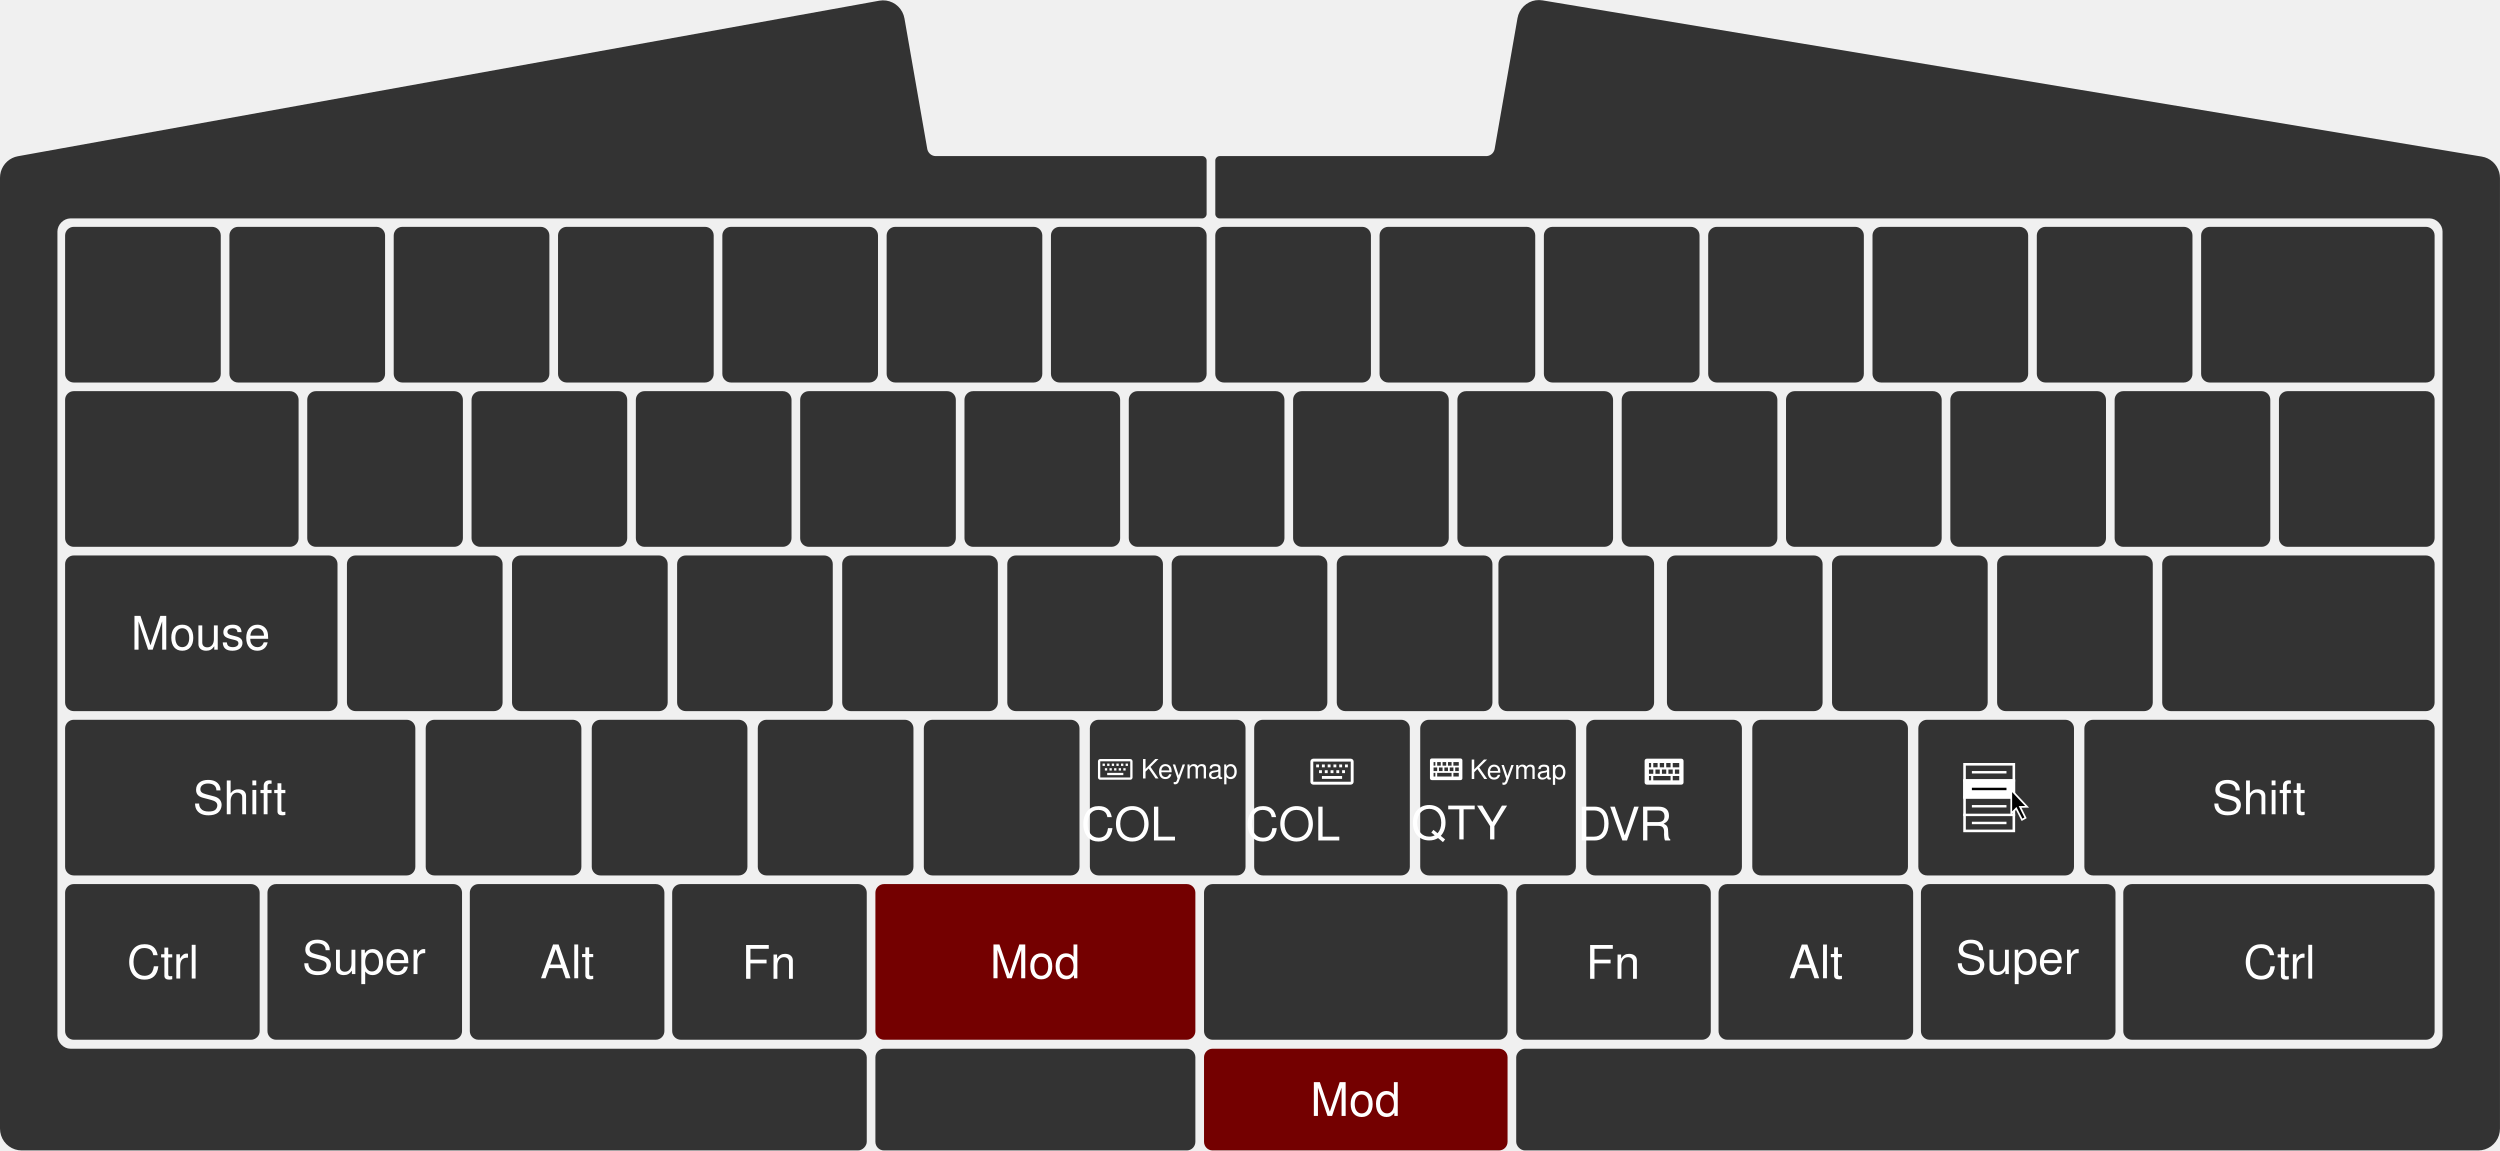
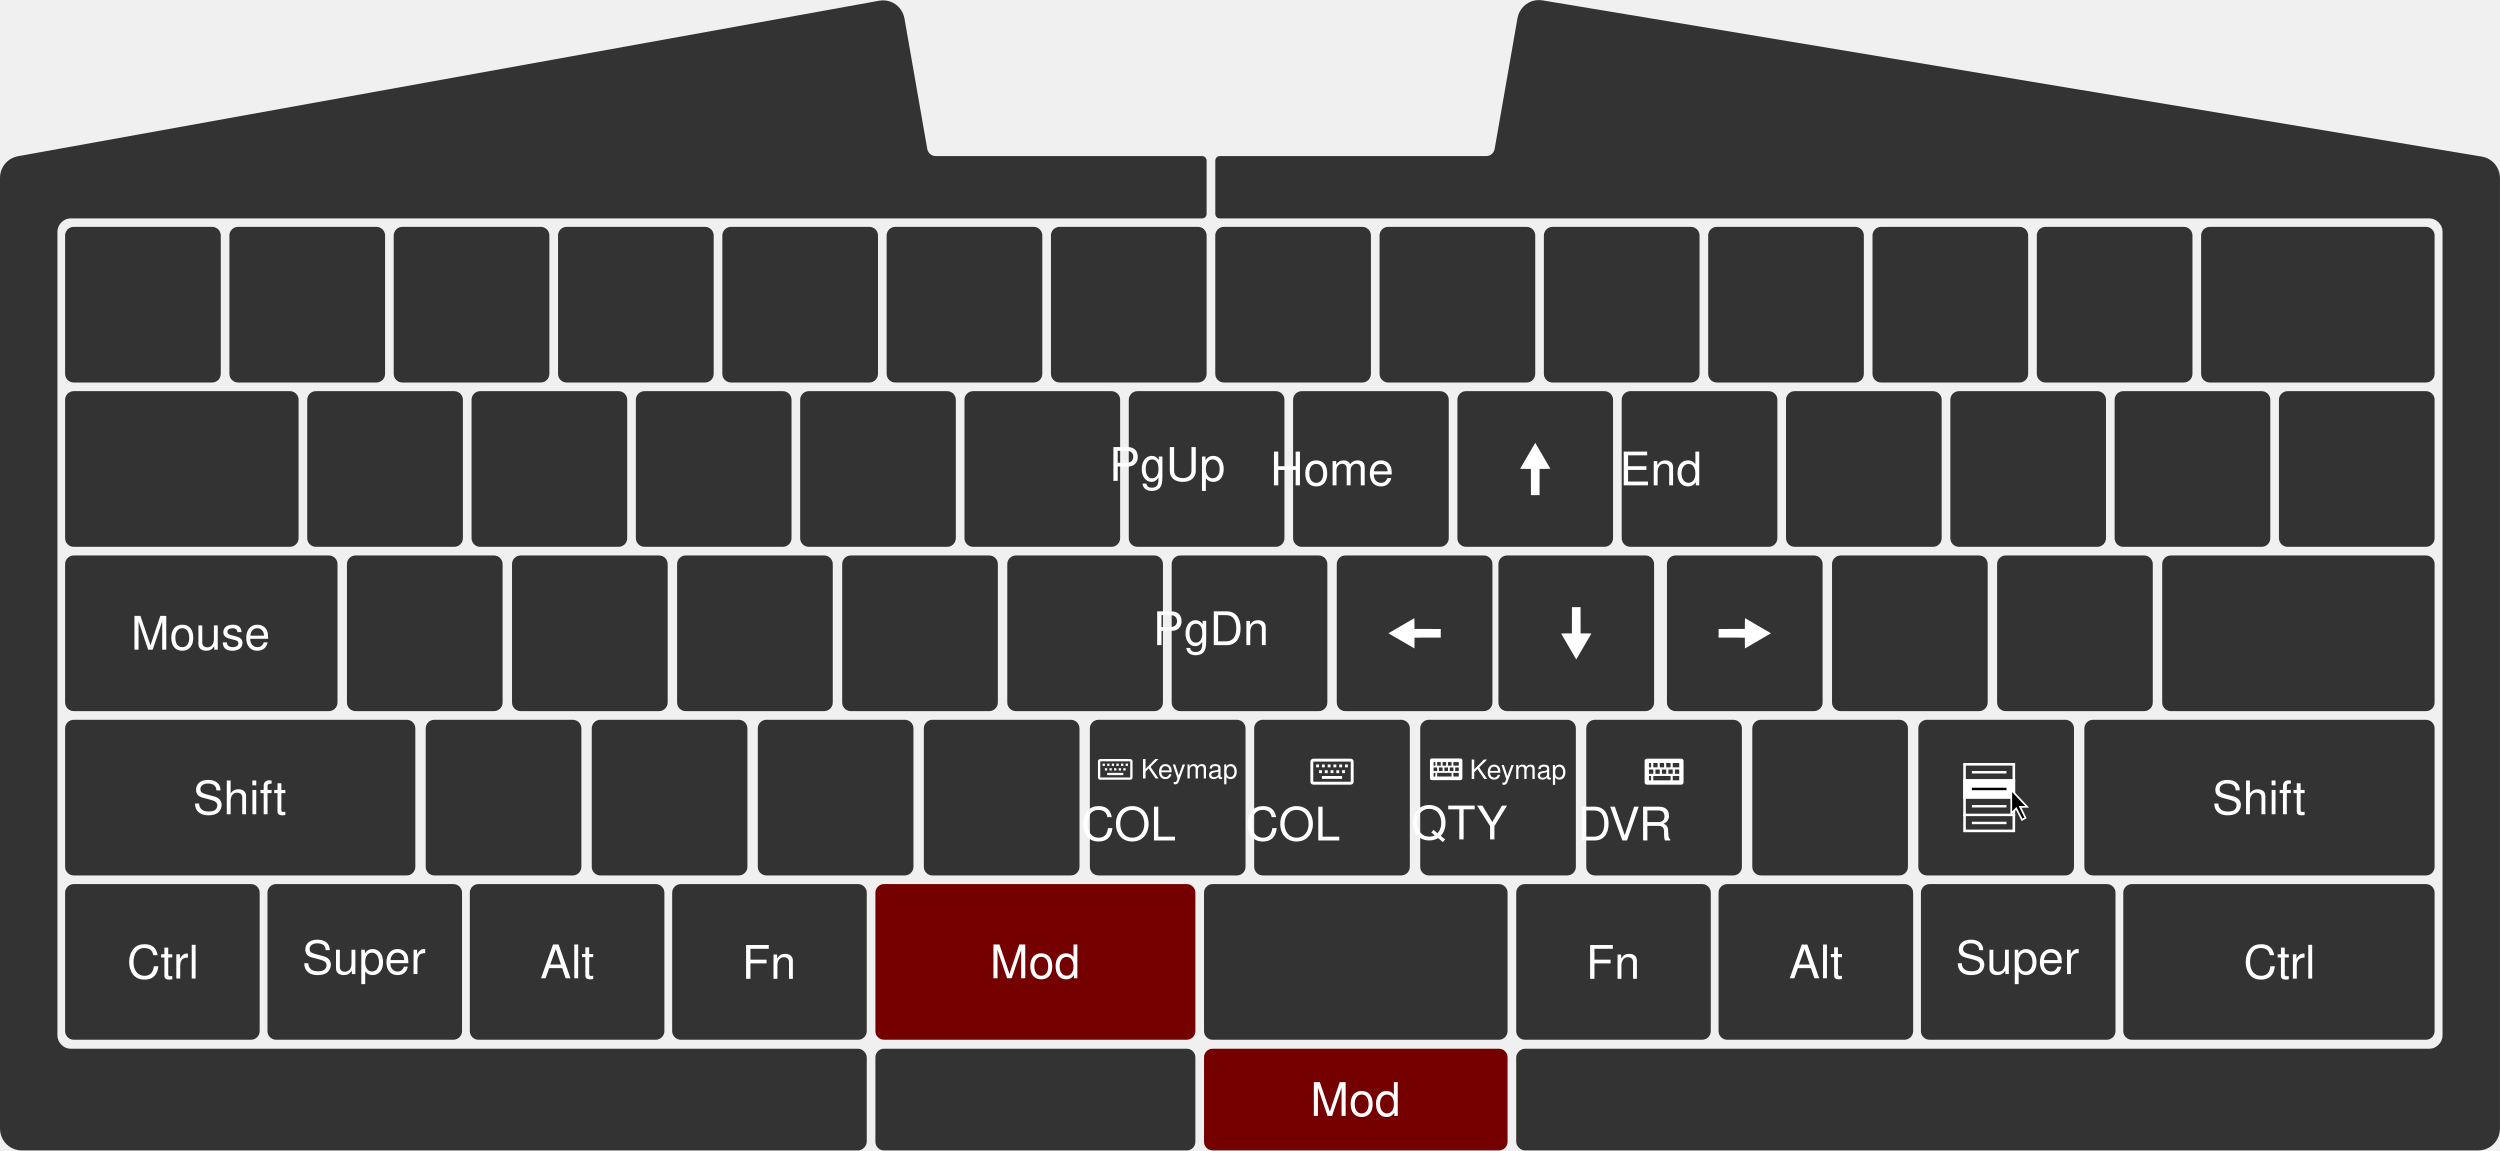
<svg xmlns="http://www.w3.org/2000/svg" version="1.1" width="289.09mm" height="133.03mm" viewBox="0 0 1024.335 471.366" style="overflow:visible" id="SvgjsSvg1006">
  <defs id="defs228">
    </defs>
  <rect style="fill:#333333;stroke:none" rx="3.543" ry="3.543" x="649.942" y="294.917" height="63.78" width="63.78" id="d9" />
  <rect style="fill:#333333;stroke:none" rx="3.543" ry="3.543" x="581.91" y="294.917" height="63.78" width="63.78" id="d8" />
  <rect style="fill:#333333;stroke:none" rx="3.543" ry="3.543" x="462.501" y="160.271" height="63.78" width="63.78" id="b7" />
  <rect style="fill:#333333;stroke:none" rx="3.543" ry="3.543" x="683.001" y="227.594" height="63.78" width="63.78" id="c10" />
  <rect style="fill:#333333;stroke:none" rx="3.543" ry="3.543" x="613.958" y="227.594" height="63.78" width="63.78" id="c9" />
  <rect style="fill:#333333;stroke:none" rx="3.543" ry="3.543" x="547.717" y="227.594" height="63.78" width="63.78" id="c8" />
  <rect style="fill:#333333;stroke:none" rx="3.543" ry="3.543" x="597.146" y="160.271" height="63.78" width="63.78" id="b9" />
  <rect style="fill:#333333;stroke:none" rx="3.543" ry="3.543" x="277.434" y="227.593" height="63.78" width="63.78" id="c4" />
  <rect style="fill:#333333;stroke:none" rx="3.543" ry="3.543" x="345.075" y="227.593" height="63.78" width="63.78" id="c5" />
  <rect style="fill:#333333;stroke:none" rx="3.543" ry="3.543" x="142.15" y="227.593" height="63.78" width="63.78" id="c2" />
  <rect style="fill:#333333;stroke:none" rx="3.543" ry="3.543" x="209.792" y="227.593" height="63.78" width="63.78" id="c3" />
  <rect style="fill:#333333;stroke:none" rx="3.543" ry="3.543" x="786.005" y="294.917" height="63.78" width="63.78" id="d11" />
  <rect style="fill:#333333;stroke:none" rx="3.543" ry="3.543" x="885.926" y="227.594" height="63.78" width="111.614" id="c13" />
  <rect style="fill:#333333;stroke:none" rx="3.543" ry="3.543" x="731.792" y="160.271" height="63.78" width="63.78" id="b11" />
  <rect style="fill:#333333;stroke:none" rx="3.543" ry="3.543" x="799.115" y="160.271" height="63.78" width="63.78" id="b12" />
  <rect style="fill:#333333;stroke:none" rx="3.543" ry="3.543" x="866.438" y="160.271" height="63.78" width="63.78" id="b13" />
  <rect style="fill:#333333;stroke:none" rx="3.543" ry="3.543" x="933.761" y="160.271" height="63.78" width="63.78" id="b14" />
  <rect style="fill:#333333;stroke:none" rx="3.543" ry="3.543" x="901.871" y="92.949" height="63.78" width="95.669" id="a14" />
  <rect style="fill:#333333;stroke:none" rx="3.543" ry="3.543" x="767.225" y="92.949" height="63.78" width="63.78" id="a12" />
  <rect style="fill:#333333;stroke:none" rx="3.543" ry="3.543" x="834.548" y="92.949" height="63.78" width="63.78" id="a13" />
  <rect style="fill:#333333;stroke:none" rx="3.543" ry="3.543" x="497.934" y="92.949" height="63.78" width="63.78" id="a8" />
  <rect style="fill:#333333;stroke:none" rx="3.543" ry="3.543" x="161.32" y="92.948" height="63.78" width="63.78" id="a3" />
  <rect style="fill:#333333;stroke:none" rx="3.543" ry="3.543" x="228.642" y="92.948" height="63.78" width="63.78" id="a4" />
  <rect style="fill:#333333;stroke:none" rx="3.543" ry="3.543" x="26.674" y="92.948" height="63.78" width="63.78" id="a1" />
  <rect style="fill:#333333;stroke:none" rx="3.543" ry="3.543" x="93.997" y="92.948" height="63.78" width="63.78" id="a2" />
  <text x="495.036" y="20" style="font-size:34px;font-family:Sans;text-align:center;text-anchor:middle;display:none;fill:#000000" id="layer-text">
    <tspan x="495.036" dy="20.8" id="SvgjsTspan1235">Base layer</tspan>
  </text>
  <rect style="fill:#333333;stroke:none" rx="3.543" ry="3.543" x="699.902" y="92.949" height="63.78" width="63.78" id="a11" />
  <rect style="fill:#333333;stroke:none" rx="3.543" ry="3.543" x="632.58" y="92.949" height="63.78" width="63.78" id="a10" />
  <rect style="fill:#740000;stroke:none;fill-opacity:1" rx="3.494" ry="3.543" x="493.328" y="429.7" height="41.667" width="124.37" id="f2" />
  <rect style="fill:#333333;stroke:none" rx="3.486" ry="3.543" x="358.682" y="429.699" height="41.667" width="131.102" id="f1" />
  <rect style="fill:#333333;stroke:none" rx="3.543" ry="3.543" x="565.257" y="92.949" height="63.78" width="63.78" id="a9" />
  <rect style="fill:#333333;stroke:none" rx="3.543" ry="3.543" x="363.288" y="92.948" height="63.78" width="63.78" id="a6" />
  <rect style="fill:#333333;stroke:none" rx="3.543" ry="3.543" x="295.965" y="92.948" height="63.78" width="63.78" id="a5" />
  <rect style="fill:#333333;stroke:none" rx="3.543" ry="3.543" x="430.611" y="92.948" height="63.78" width="63.78" id="a7" />
  <path style="fill:#333333;stroke:none" d="m 995.464,89.488 c 2.791,0 5.329,2.561 5.329,5.377 l 0,329.455 c 0,2.816 -2.538,5.377 -5.329,5.377 l -370.679,0 c -1.772,0 -3.543,1.773 -3.543,3.545 0,12.895 0,23.315 0,34.583 0,1.772 1.772,3.543 3.543,3.543 l 390.673,1e-4 c 0.928,0 1.856,-0.148 2.739,-0.436 0.883,-0.289 1.721,-0.719 2.473,-1.269 0.752,-0.55 1.417,-1.221 1.962,-1.98 0.546,-0.758 0.972,-1.604 1.258,-2.495 0.286,-0.891 0.432,-1.828 0.432,-2.764 l 0,-389.435 c 0,-0.839 -0.117,-1.678 -0.348,-2.485 -0.231,-0.806 -0.575,-1.58 -1.018,-2.29 -0.444,-0.71 -0.988,-1.356 -1.61,-1.914 -0.622,-0.557 -1.323,-1.026 -2.074,-1.386 -0.751,-0.361 -1.552,-0.614 -2.373,-0.751 C 886.375,42.457 745.963,19.105 631.958,0.145 c -0.912,-0.152 -1.847,-0.158 -2.761,-0.019 -0.914,0.139 -1.806,0.423 -2.633,0.838 -0.827,0.416 -1.589,0.962 -2.249,1.614 -0.66,0.652 -1.219,1.408 -1.65,2.232 -0.431,0.824 -0.733,1.716 -0.894,2.634 -3.122,17.846 -6.233,35.693 -9.356,53.539 -0.058,0.332 -0.162,0.655 -0.307,0.957 -0.146,0.302 -0.333,0.583 -0.554,0.831 -0.221,0.249 -0.477,0.466 -0.756,0.642 -0.28,0.177 -0.584,0.314 -0.9,0.406 -0.316,0.092 -0.645,0.139 -0.975,0.139 l -109.198,-2e-5 c -0.93,-1e-5 -1.777,0.854 -1.777,1.796 10e-6,7.411 -1e-5,15.643 0,21.944 0,0.939 0.847,1.794 1.777,1.794 l 495.739,0" id="right-case" />
  <rect style="fill:#333333;stroke:none" rx="3.543" ry="3.543" x="529.824" y="160.271" height="63.78" width="63.78" id="b8" />
  <rect style="fill:#333333;stroke:none" rx="3.543" ry="3.543" x="664.469" y="160.271" height="63.78" width="63.78" id="b10" />
  <rect style="fill:#333333;stroke:none" rx="3.543" ry="3.543" x="480.076" y="227.594" height="63.78" width="63.78" id="c7" />
  <rect style="fill:#333333;stroke:none" rx="3.543" ry="3.543" x="750.643" y="227.594" height="63.78" width="63.78" id="c11" />
  <rect style="fill:#333333;stroke:none" rx="3.543" ry="3.543" x="818.284" y="227.594" height="63.78" width="63.78" id="c12" />
  <rect style="fill:#333333;stroke:none" rx="3.543" ry="3.543" x="513.879" y="294.917" height="63.78" width="63.78" id="d7" />
  <rect style="fill:#333333;stroke:none" rx="3.543" ry="3.543" x="717.973" y="294.917" height="63.78" width="63.78" id="d10" />
  <rect style="fill:#333333;stroke:none" rx="3.543" ry="3.543" x="854.036" y="294.917" height="63.78" width="143.504" id="d12" />
  <rect style="fill:#333333;stroke:none;fill-opacity:1" rx="3.543" ry="3.543" x="493.328" y="362.24" height="63.78" width="124.37" id="e6" />
  <rect style="fill:#333333;stroke:none;fill-opacity:1" rx="3.543" ry="3.543" x="621.241" y="362.24" height="63.78" width="79.724" id="e7" />
  <rect style="fill:#333333;stroke:none" rx="3.543" ry="3.543" x="704.154" y="362.24" height="63.78" width="79.724" id="e8" />
  <rect style="fill:#333333;stroke:none" rx="3.543" ry="3.543" x="787.068" y="362.24" height="63.78" width="79.724" id="e9" />
  <rect style="fill:#333333;stroke:none" rx="3.543" ry="3.543" x="869.981" y="362.24" height="63.78" width="127.559" id="e10" />
  <text y="303.228" x="925.554" font-size="19" id="SvgjsText1209" style="font-size:19px;font-family:Helvetica;text-anchor:middle;fill:#ffffff;stroke:none">
    <tspan x="925.554" dy="30.4" id="SvgjsTspan1210">Shift</tspan>
  </text>
  <text y="370.655" x="660.91" font-size="19" id="SvgjsText1223" style="font-size:19px;font-family:Helvetica;text-anchor:middle;fill:#ffffff;stroke:none">
    <tspan x="660.91" dy="30.4" id="SvgjsTspan1224">Fn</tspan>
  </text>
  <text y="370.437" x="744.077" font-size="19" id="SvgjsText1225" style="font-size:19px;font-family:Helvetica;text-anchor:middle;fill:#ffffff;stroke:none">
    <tspan x="744.077" dy="30.4" id="SvgjsTspan1226">Alt</tspan>
  </text>
  <text y="368.698" x="826.597" font-size="19" id="SvgjsText1227" style="font-size:19px;font-family:Helvetica;text-anchor:middle;fill:#ffffff;stroke:none">
    <tspan x="826.597" dy="30.4" id="SvgjsTspan1228">Super</tspan>
  </text>
  <text y="370.551" x="933.976" font-size="19" id="SvgjsText1229" style="font-size:19px;font-family:Helvetica;text-anchor:middle;fill:#ffffff;stroke:none">
    <tspan x="933.976" dy="30.4" id="SvgjsTspan1230">Ctrl</tspan>
  </text>
  <text y="426.84" x="555.386" font-size="19" id="SvgjsText1233" style="font-size:19px;font-family:Helvetica;text-anchor:middle;fill:#ffffff;stroke:none">
    <tspan x="555.386" dy="30.4" id="SvgjsTspan1234">Mod</tspan>
  </text>
  <path style="fill:#333333;stroke:none" d="m 494.385,63.954 -110.97,0 c -0.329,0 -0.658,-0.047 -0.975,-0.139 -0.316,-0.092 -0.62,-0.229 -0.9,-0.406 -0.28,-0.177 -0.535,-0.394 -0.756,-0.642 -0.221,-0.249 -0.409,-0.529 -0.554,-0.831 -0.146,-0.302 -0.249,-0.625 -0.307,-0.957 -3.112,-17.806 -6.223,-35.611 -9.335,-53.417 -0.162,-0.925 -0.468,-1.825 -0.905,-2.655 -0.437,-0.83 -1.004,-1.591 -1.673,-2.244 -0.67,-0.654 -1.442,-1.2 -2.28,-1.612 -0.838,-0.412 -1.74,-0.69 -2.664,-0.82 -0.923,-0.13 -1.867,-0.111 -2.784,0.054 L 7.303,64.023 C 6.492,64.17 5.702,64.43 4.962,64.796 4.222,65.161 3.533,65.632 2.922,66.189 2.31,66.746 1.776,67.389 1.341,68.095 0.905,68.8 0.568,69.567 0.341,70.367 0.115,71.166 0,71.997 0,72.827 l 0,389.595 c 0,0.936 0.146,1.873 0.432,2.764 0.286,0.891 0.712,1.737 1.258,2.495 0.546,0.758 1.21,1.429 1.962,1.98 0.752,0.55 1.59,0.98 2.473,1.269 0.883,0.289 1.811,0.436 2.739,0.436 l 342.731,0 c 1.772,0 3.543,-1.772 3.543,-3.543 0,-12.932 0,-22.982 0,-34.583 0,-1.772 -1.771,-3.545 -3.543,-3.545 l -322.737,0 c -2.791,0 -5.329,-2.561 -5.329,-5.377 l 0,-329.455 c 0,-2.816 2.538,-5.377 5.329,-5.377 l 463.755,0 c 0.93,0 1.777,-0.854 1.777,-1.794 0,-7.805 0,-14.682 0,-21.944 0,-0.942 -0.847,-1.796 -1.777,-1.796" id="left-case" />
  <rect style="fill:#333333;stroke:none" rx="3.543" ry="3.543" x="26.674" y="160.27" height="63.78" width="95.669" id="b1" />
  <rect style="fill:#333333;fill-opacity:1;stroke:none" rx="3.543" ry="3.543" x="125.886" y="160.27" height="63.78" width="63.78" id="b2" />
  <rect style="fill:#333333;fill-opacity:1;stroke:none" rx="3.543" ry="3.543" x="193.209" y="160.27" height="63.78" width="63.78" id="b3" />
  <rect style="fill:#333333;stroke:none" rx="3.543" ry="3.543" x="260.532" y="160.27" height="63.78" width="63.78" id="b4" />
  <rect style="fill:#333333;stroke:none" rx="3.543" ry="3.543" x="327.855" y="160.27" height="63.78" width="63.78" id="b5" />
  <rect style="fill:#333333;stroke:none" rx="3.543" ry="3.543" x="395.178" y="160.27" height="63.78" width="63.78" id="b6" />
  <rect style="fill:#333333;stroke:none;fill-opacity:1" rx="3.543" ry="3.543" x="26.674" y="227.593" height="63.78" width="111.614" id="c1" />
  <rect style="fill:#333333;stroke:none" rx="3.543" ry="3.543" x="412.717" y="227.593" height="63.78" width="63.78" id="c6" />
  <rect style="fill:#333333;stroke:none" rx="3.543" ry="3.543" x="26.674" y="294.916" height="63.78" width="143.504" id="d1" />
  <rect style="fill:#333333;stroke:none" rx="3.543" ry="3.543" x="174.43" y="294.916" height="63.78" width="63.78" id="d2" />
  <rect style="fill:#333333;fill-opacity:1;stroke:none" rx="3.543" ry="3.543" x="242.461" y="294.916" height="63.78" width="63.78" id="d3" />
  <rect style="fill:#333333;fill-opacity:1;stroke:none" rx="3.543" ry="3.543" x="310.493" y="294.916" height="63.78" width="63.78" id="d4" />
  <rect style="fill:#333333;stroke:none" rx="3.543" ry="3.543" x="378.524" y="294.916" height="63.78" width="63.78" id="d5" />
  <rect style="fill:#333333;fill-opacity:1;stroke:none" rx="3.543" ry="3.543" x="446.556" y="294.916" height="63.78" width="63.78" id="d6" />
  <rect style="fill:#333333;stroke:none" rx="3.543" ry="3.543" x="26.674" y="362.239" height="63.78" width="79.724" id="e1" />
  <rect style="fill:#333333;stroke:none" rx="3.543" ry="3.543" x="109.587" y="362.239" height="63.78" width="79.724" id="e2" />
  <rect style="fill:#333333;stroke:none" rx="3.543" ry="3.543" x="192.501" y="362.239" height="63.78" width="79.724" id="e3" />
  <rect style="fill:#333333;stroke:none;stroke-opacity:1;fill-opacity:1" rx="3.543" ry="3.543" x="275.414" y="362.239" height="63.78" width="79.724" id="e4" />
  <rect style="fill:#740000;stroke:none;fill-opacity:1" rx="3.543" ry="3.543" x="358.682" y="362.239" height="63.78" width="131.102" id="e5" />
  <text y="85.736" x="193.209" font-size="19" id="SvgjsText1090" style="font-size:19px;font-family:Helvetica;text-anchor:middle;fill:#ffffff;stroke:none" />
  <text y="235.79" x="82.183" font-size="19" id="SvgjsText1156" style="font-size:19px;font-family:Helvetica;text-anchor:middle;fill:#ffffff;stroke:none">
    <tspan x="82.183" dy="30.4" id="SvgjsTspan1157">Mouse</tspan>
  </text>
  <text y="303.227" x="98.192" font-size="19" id="SvgjsText1184" style="font-size:19px;font-family:Helvetica;text-anchor:middle;fill:#ffffff;stroke:none">
    <tspan x="98.192" dy="30.4" id="SvgjsTspan1185">Shift</tspan>
  </text>
  <text y="370.55" x="66.751" font-size="19" id="SvgjsText1211" style="font-size:19px;font-family:Helvetica;text-anchor:middle;fill:#ffffff;stroke:none">
    <tspan x="66.751" dy="30.4" id="SvgjsTspan1212">Ctrl</tspan>
  </text>
  <text y="368.697" x="149.117" font-size="19" id="SvgjsText1213" style="font-size:19px;font-family:Helvetica;text-anchor:middle;fill:#ffffff;stroke:none">
    <tspan x="149.117" dy="30.4" id="SvgjsTspan1214">Super</tspan>
  </text>
  <text y="370.436" x="232.423" font-size="19" id="SvgjsText1215" style="font-size:19px;font-family:Helvetica;text-anchor:middle;fill:#ffffff;stroke:none">
    <tspan x="232.423" dy="30.4" id="SvgjsTspan1216">Alt</tspan>
  </text>
  <text y="370.654" x="315.083" font-size="19" id="SvgjsText1217" style="font-size:19px;font-family:Helvetica;text-anchor:middle;fill:#ffffff;stroke:none">
    <tspan x="315.083" dy="30.4" id="SvgjsTspan1218">Fn</tspan>
  </text>
  <text y="370.436" x="424.106" font-size="19" id="SvgjsText1219" style="font-size:19px;font-family:Helvetica;text-anchor:middle;fill:#ffffff;stroke:none">
    <tspan x="424.106" dy="30.4" id="SvgjsTspan1220">Mod</tspan>
  </text>
  <text xml:space="preserve" style="font-style:normal;font-weight:normal;font-size:40px;line-height:125%;font-family:sans-serif;letter-spacing:0px;word-spacing:0px;fill:#000000;fill-opacity:1;stroke:none;stroke-width:1px;stroke-linecap:butt;stroke-linejoin:miter;stroke-opacity:1" x="58.045" y="111.601" id="text4519">
    <tspan id="tspan4521" x="58.045" y="111.601" />
  </text>
  <text xml:space="preserve" style="font-style:normal;font-weight:normal;font-size:40px;line-height:125%;font-family:sans-serif;letter-spacing:0px;word-spacing:0px;overflow:visible;fill:#000000;fill-opacity:1;stroke:none;stroke-width:1px;stroke-linecap:butt;stroke-linejoin:miter;stroke-opacity:1" x="197.102" y="153.198" id="text4571-8-2">
    <tspan id="tspan4573-1-5" x="197.102" y="153.198" style="font-size:12.5px;fill:#ffffff;fill-opacity:1" />
  </text>
  <text xml:space="preserve" style="font-style:normal;font-weight:normal;font-size:40px;line-height:125%;font-family:sans-serif;letter-spacing:0px;word-spacing:0px;overflow:visible;fill:#000000;fill-opacity:1;stroke:none;stroke-width:1px;stroke-linecap:butt;stroke-linejoin:miter;stroke-opacity:1" x="340.147" y="109.323" id="text4550-1-3-5-6">
    <tspan id="tspan5212-5-56" x="340.147" y="109.323" style="font-style:normal;font-variant:normal;font-weight:normal;font-stretch:normal;font-size:19px;font-family:Helvetica;-inkscape-font-specification:Helvetica;text-align:center;text-anchor:middle;fill:#ffffff;fill-opacity:1" />
    <tspan id="tspan5358" x="340.147" y="133.073" style="font-style:normal;font-variant:normal;font-weight:normal;font-stretch:normal;font-size:19px;font-family:Helvetica;-inkscape-font-specification:Helvetica;text-align:center;text-anchor:middle;fill:#ffffff;fill-opacity:1" />
  </text>
  <text xml:space="preserve" style="font-style:normal;font-weight:normal;font-size:40px;line-height:125%;font-family:sans-serif;letter-spacing:0px;word-spacing:0px;fill:#000000;fill-opacity:1;stroke:none;stroke-width:1px;stroke-linecap:butt;stroke-linejoin:miter;stroke-opacity:1" x="386.006" y="339.726" id="text4690">
    <tspan id="tspan4692" x="386.006" y="339.726" />
  </text>
  <g style="fill:#ffffff;fill-opacity:1" id="g4641-3-2" transform="matrix(0.5768977,0,0,0.5768977,477.429,186.3814)" />
  <g style="fill:#ffffff;fill-opacity:1" id="g4643-7-6" transform="matrix(0.5768977,0,0,0.5768977,477.429,186.3814)" />
  <g style="fill:#ffffff;fill-opacity:1" id="g4645-0-4" transform="matrix(0.5768977,0,0,0.5768977,477.429,186.3814)" />
  <g style="fill:#ffffff;fill-opacity:1" id="g4647-0-7" transform="matrix(0.5768977,0,0,0.5768977,477.429,186.3814)" />
  <g style="fill:#ffffff;fill-opacity:1" id="g4649-6-6" transform="matrix(0.5768977,0,0,0.5768977,477.429,186.3814)" />
  <g style="fill:#ffffff;fill-opacity:1" id="g4651-9-7" transform="matrix(0.5768977,0,0,0.5768977,477.429,186.3814)" />
  <g style="fill:#ffffff;fill-opacity:1" id="g4653-2-7" transform="matrix(0.5768977,0,0,0.5768977,477.429,186.3814)" />
  <g style="fill:#ffffff;fill-opacity:1" id="g4655-6-6" transform="matrix(0.5768977,0,0,0.5768977,477.429,186.3814)" />
  <g style="fill:#ffffff;fill-opacity:1" id="g4657-9-0" transform="matrix(0.5768977,0,0,0.5768977,477.429,186.3814)" />
  <g style="fill:#ffffff;fill-opacity:1" id="g4659-0-3" transform="matrix(0.5768977,0,0,0.5768977,477.429,186.3814)" />
  <g style="fill:#ffffff;fill-opacity:1" id="g4661-6-9" transform="matrix(0.5768977,0,0,0.5768977,477.429,186.3814)" />
  <g style="fill:#ffffff;fill-opacity:1" id="g4663-1-8" transform="matrix(0.5768977,0,0,0.5768977,477.429,186.3814)" />
  <g style="fill:#ffffff;fill-opacity:1" id="g4665-1-5" transform="matrix(0.5768977,0,0,0.5768977,477.429,186.3814)" />
  <g style="fill:#ffffff;fill-opacity:1" id="g4667-9-2" transform="matrix(0.5768977,0,0,0.5768977,477.429,186.3814)" />
  <g style="fill:#ffffff;fill-opacity:1" id="g4669-3-6" transform="matrix(0.5768977,0,0,0.5768977,477.429,186.3814)" />
  <g id="g4720" transform="translate(401.2572,514.4957)">
    <g transform="translate(7.304207,-1.11025)" id="g4688" style="stroke:#ffffff;stroke-opacity:1">
      <rect style="opacity:1;fill:#ffffff;fill-opacity:1;fill-rule:nonzero;stroke:none;stroke-width:1.063;stroke-linecap:round;stroke-linejoin:miter;stroke-miterlimit:4;stroke-dasharray:none;stroke-dashoffset:0;stroke-opacity:1" id="rect4650" width="21.26" height="7.087" x="395.844" y="-193.665" />
      <rect style="overflow:visible;opacity:1;fill:none;fill-opacity:1;fill-rule:nonzero;stroke:#ffffff;stroke-width:1.063;stroke-linecap:round;stroke-linejoin:miter;stroke-miterlimit:4;stroke-dasharray:none;stroke-dashoffset:0;stroke-opacity:1" id="rect4534-4-5" width="20.197" height="27.283" x="396.375" y="-200.22" rx="0" ry="0" />
      <path style="fill:none;fill-rule:evenodd;stroke:#ffffff;stroke-width:1px;stroke-linecap:butt;stroke-linejoin:miter;stroke-opacity:1" d="m 395.844,-193.681 21.26,0" id="path4612" />
      <path style="overflow:visible;fill:none;fill-rule:evenodd;stroke:#ffffff;stroke-width:1px;stroke-linecap:butt;stroke-linejoin:miter;stroke-opacity:1" d="m 395.844,-186.579 21.26,0" id="path4612-4" />
      <path style="overflow:visible;fill:none;fill-rule:evenodd;stroke:#ffffff;stroke-width:1px;stroke-linecap:butt;stroke-linejoin:miter;stroke-opacity:1" d="m 395.844,-179.492 21.26,0" id="path4612-9" />
      <path style="overflow:visible;fill:none;fill-rule:evenodd;stroke:#ffffff;stroke-width:1px;stroke-linecap:butt;stroke-linejoin:miter;stroke-opacity:1" d="m 399.387,-196.966 14.173,0" id="path4612-3" />
      <path style="overflow:visible;fill:none;fill-rule:evenodd;stroke:#ffffff;stroke-width:1px;stroke-linecap:butt;stroke-linejoin:miter;stroke-opacity:1" d="m 399.387,-176.191 14.173,0" id="path4612-3-5" />
      <path style="overflow:visible;fill:none;fill-rule:evenodd;stroke:#000000;stroke-width:1px;stroke-linecap:butt;stroke-linejoin:miter;stroke-opacity:1" d="m 399.387,-190.122 14.173,0" id="path4612-3-0" />
      <path style="overflow:visible;fill:none;fill-rule:evenodd;stroke:#ffffff;stroke-width:1px;stroke-linecap:butt;stroke-linejoin:miter;stroke-opacity:1" d="m 399.387,-183.035 14.173,0" id="path4612-3-9" />
    </g>
    <path id="path4531" d="m 427.092,-178.874 0.142,0.276 1.431,-0.803 -2.221,-4.47 2.877,-0.056 -6.498,-6.912 0,9.618 2.037,-2.031 z" style="fill:#000000;stroke:#ffffff;stroke-width:0.709;stroke-linejoin:miter;stroke-miterlimit:4;stroke-dasharray:none;stroke-opacity:1" />
  </g>
  <text y="292.177" x="611.398" font-size="19" id="SvgjsText1223-2" style="font-size:19px;font-family:Helvetica;text-anchor:middle;overflow:visible;fill:#ffffff;stroke:none">
    <tspan x="611.398" id="SvgjsTspan1224-5" />
  </text>
  <text xml:space="preserve" style="font-style:normal;font-weight:normal;font-size:40px;line-height:125%;font-family:sans-serif;letter-spacing:0px;word-spacing:0px;fill:#000000;fill-opacity:1;stroke:none;stroke-width:1px;stroke-linecap:butt;stroke-linejoin:miter;stroke-opacity:1" x="606.091" y="332.87" id="text4342">
    <tspan id="tspan4344" x="606.091" y="332.87" />
  </text>
  <g id="g4376" transform="translate(1.147617,-0.5442284)">
    <path style="fill:#ffffff;fill-opacity:1" d="m 597.304,311.32 -11.811,0 c -0.406,0 -0.738,0.332 -0.738,0.738 l 0,7.382 c 0,0.406 0.332,0.738 0.738,0.738 l 11.811,0 c 0.406,0 0.738,-0.332 0.738,-0.738 l 0,-7.382 c 0,-0.406 -0.332,-0.738 -0.738,-0.738 z m -5.167,1.476 1.476,0 0,1.476 -1.476,0 0,-1.476 z m 2.215,2.215 0,1.476 -1.476,0 0,-1.476 1.476,0 z m -4.429,-2.215 1.476,0 0,1.476 -1.476,0 0,-1.476 z m 2.215,2.215 0,1.476 -1.476,0 0,-1.476 1.476,0 z m -4.429,-2.215 1.476,0 0,1.476 -1.476,0 0,-1.476 z m 2.215,2.215 0,1.476 -1.476,0 0,-1.476 1.476,0 z m -3.691,-2.215 0.738,0 0,1.476 -0.738,0 0,-1.476 z m 0,2.215 1.476,0 0,1.476 -1.476,0 0,-1.476 z m 0.738,3.691 -0.738,0 0,-1.476 0.738,0 0,1.476 z m 6.644,0 -5.906,0 0,-1.476 5.906,0 0,1.476 z m 2.953,0 -2.215,0 0,-1.476 2.215,0 0,1.476 z m 0,-2.215 -1.476,0 0,-1.476 1.476,0 0,1.476 z m 0,-2.215 -2.215,0 0,-1.476 2.215,0 0,1.476 z" id="path4279" />
    <text style="font-size:10.951px;font-family:Helvetica;text-align:center;text-anchor:middle;overflow:visible;fill:#ffffff;stroke:none" id="SvgjsText1172-6-0-2-5-9-0-1-5-2-0-0" font-size="19" x="620.814" y="319.735">Keymap</text>
  </g>
  <text xml:space="preserve" style="font-style:normal;font-weight:normal;font-size:40px;line-height:125%;font-family:sans-serif;letter-spacing:0px;word-spacing:0px;overflow:visible;fill:#000000;fill-opacity:1;stroke:none;stroke-width:1px;stroke-linecap:butt;stroke-linejoin:miter;stroke-opacity:1" x="613.505" y="343.916" id="text4550-1-3-5-5-0-9">
    <tspan id="tspan5212-5-5-71-6" x="613.505" y="343.916" style="font-style:normal;font-variant:normal;font-weight:normal;font-stretch:normal;font-size:19px;font-family:Helvetica;-inkscape-font-specification:Helvetica;text-align:center;text-anchor:middle;fill:#ffffff;fill-opacity:1">QTY</tspan>
  </text>
  <g id="g4499" transform="matrix(1.2,0,0,1.2,-110.8614,-60.39058)">
    <path style="fill:#ffffff;fill-opacity:1" d="m 666.483,309.377 -11.811,0 c -0.406,0 -0.738,0.332 -0.738,0.738 l 0,7.382 c 0,0.406 0.332,0.738 0.738,0.738 l 11.811,0 c 0.406,0 0.738,-0.332 0.738,-0.738 l 0,-7.382 c 0,-0.406 -0.332,-0.738 -0.738,-0.738 z m -5.167,1.476 1.476,0 0,1.476 -1.476,0 0,-1.476 z m 2.215,2.215 0,1.476 -1.476,0 0,-1.476 1.476,0 z m -4.429,-2.215 1.476,0 0,1.476 -1.476,0 0,-1.476 z m 2.215,2.215 0,1.476 -1.476,0 0,-1.476 1.476,0 z m -4.429,-2.215 1.476,0 0,1.476 -1.476,0 0,-1.476 z m 2.215,2.215 0,1.476 -1.476,0 0,-1.476 1.476,0 z m -3.691,-2.215 0.738,0 0,1.476 -0.738,0 0,-1.476 z m 0,2.215 1.476,0 0,1.476 -1.476,0 0,-1.476 z m 0.738,3.691 -0.738,0 0,-1.476 0.738,0 0,1.476 z m 6.644,0 -5.906,0 0,-1.476 5.906,0 0,1.476 z m 2.953,0 -2.215,0 0,-1.476 2.215,0 0,1.476 z m 0,-2.215 -1.476,0 0,-1.476 1.476,0 0,1.476 z m 0,-2.215 -2.215,0 0,-1.476 2.215,0 0,1.476 z" id="path4279-1" />
  </g>
  <text xml:space="preserve" style="font-style:normal;font-weight:normal;font-size:40px;line-height:125%;font-family:sans-serif;letter-spacing:0px;word-spacing:0px;overflow:visible;fill:#000000;fill-opacity:1;stroke:none;stroke-width:1px;stroke-linecap:butt;stroke-linejoin:miter;stroke-opacity:1" x="681.401" y="344.362" id="text4550-1-3-5-5-0-9-2">
    <tspan id="tspan5212-5-5-71-6-5" x="681.401" y="344.362" style="font-style:normal;font-variant:normal;font-weight:normal;font-stretch:normal;font-size:19px;font-family:Helvetica;-inkscape-font-specification:Helvetica;text-align:center;text-anchor:middle;fill:#ffffff;fill-opacity:1">DVR</tspan>
  </text>
  <text xml:space="preserve" style="font-style:normal;font-weight:normal;font-size:40px;line-height:125%;font-family:sans-serif;letter-spacing:0px;word-spacing:0px;overflow:visible;fill:#000000;fill-opacity:1;stroke:none;stroke-width:1px;stroke-linecap:butt;stroke-linejoin:miter;stroke-opacity:1" x="545.338" y="344.362" id="text4550-1-3-5-5-0-9-2-7">
    <tspan id="tspan5212-5-5-71-6-5-3" x="545.338" y="344.362" style="font-style:normal;font-variant:normal;font-weight:normal;font-stretch:normal;font-size:19px;font-family:Helvetica;-inkscape-font-specification:Helvetica;text-align:center;text-anchor:middle;fill:#ffffff;fill-opacity:1">COL</tspan>
  </text>
  <path id="path4360" d="m 553.446,310.862 -15.354,0 c -0.65,0 -1.181,0.531 -1.181,1.181 l 0,8.268 c 0,0.65 0.531,1.181 1.181,1.181 l 15.354,0 c 0.65,0 1.181,-0.531 1.181,-1.181 l 0,-8.268 c 0,-0.65 -0.531,-1.181 -1.181,-1.181 z m 0,9.446 c -10e-4,0.001 -10e-4,0.001 -0.002,0.002 l -15.35,0 c -10e-4,-10e-4 -10e-4,-10e-4 -0.002,-0.002 l 0,-8.263 c 10e-4,-10e-4 10e-4,-10e-4 0.002,-0.002 l 15.35,0 c 10e-4,0.001 10e-4,0.001 0.002,0.002 l 0,8.263 z m -11.811,-2.36 8.268,0 0,1.181 -8.268,0 z m 8.268,-2.362 1.181,0 0,1.181 -1.181,0 z m -2.362,0 1.181,0 0,1.181 -1.181,0 z m -2.362,0 1.181,0 0,1.181 -1.181,0 z m -2.362,0 1.181,0 0,1.181 -1.181,0 z m -2.362,0 1.181,0 0,1.181 -1.181,0 z m 8.268,-2.362 1.181,0 0,1.181 -1.181,0 z m 2.362,0 1.181,0 0,1.181 -1.181,0 z m -4.724,0 1.181,0 0,1.181 -1.181,0 z m -2.362,0 1.181,0 0,1.181 -1.181,0 z m -2.362,0 1.181,0 0,1.181 -1.181,0 z m -2.362,0 1.181,0 0,1.181 -1.181,0 z" style="fill:#ffffff;fill-opacity:1" />
  <text xml:space="preserve" style="font-style:normal;font-weight:normal;font-size:40px;line-height:125%;font-family:sans-serif;letter-spacing:0px;word-spacing:0px;overflow:visible;fill:#000000;fill-opacity:1;stroke:none;stroke-width:1px;stroke-linecap:butt;stroke-linejoin:miter;stroke-opacity:1" x="478.015" y="344.361" id="text4550-1-3-5-5-0-9-2-7-8">
    <tspan id="tspan5212-5-5-71-6-5-3-5" x="478.015" y="344.361" style="font-style:normal;font-variant:normal;font-weight:normal;font-stretch:normal;font-size:19px;font-family:Helvetica;-inkscape-font-specification:Helvetica;text-align:center;text-anchor:middle;fill:#ffffff;fill-opacity:1">COL</tspan>
  </text>
  <g id="g4420" transform="translate(-1.86564,0.442954)">
    <path style="overflow:visible;fill:#ffffff;fill-opacity:1" d="m 464.965,310.548 -12.283,0 c -0.52,0 -0.945,0.425 -0.945,0.945 l 0,6.614 c 0,0.52 0.425,0.945 0.945,0.945 l 12.283,0 c 0.52,0 0.945,-0.425 0.945,-0.945 l 0,-6.614 c 0,-0.52 -0.425,-0.945 -0.945,-0.945 z m 0,7.557 c -8e-4,8e-4 -8e-4,8e-4 -0.002,0.002 l -12.28,0 c -8e-4,-8e-4 -8e-4,-8e-4 -0.002,-0.002 l 0,-6.61 c 8e-4,-8e-4 8e-4,-8e-4 0.002,-0.002 l 12.28,0 c 8e-4,8e-4 8e-4,8e-4 0.002,0.002 l 0,6.61 z m -9.449,-1.888 6.614,0 0,0.945 -6.614,0 z m 6.614,-1.89 0.945,0 0,0.945 -0.945,0 z m -1.89,0 0.945,0 0,0.945 -0.945,0 z m -1.89,0 0.945,0 0,0.945 -0.945,0 z m -1.89,0 0.945,0 0,0.945 -0.945,0 z m -1.89,0 0.945,0 0,0.945 -0.945,0 z m 6.614,-1.89 0.945,0 0,0.945 -0.945,0 z m 1.89,0 0.945,0 0,0.945 -0.945,0 z m -3.78,0 0.945,0 0,0.945 -0.945,0 z m -1.89,0 0.945,0 0,0.945 -0.945,0 z m -1.89,0 0.945,0 0,0.945 -0.945,0 z m -1.89,0 0.945,0 0,0.945 -0.945,0 z" id="path4360-3" />
    <text y="318.531" x="489.149" font-size="19" id="SvgjsText1172-6-0-2-5-9-0-1-5-2-0-0-4" style="font-size:10.951px;font-family:Helvetica;text-align:center;text-anchor:middle;overflow:visible;fill:#ffffff;stroke:none">Keymap</text>
  </g>
+   <path style="overflow:visible;fill:#ffffff;fill-opacity:1" d="m 574.174,256.387 5.336,-3.104 0.058,2.196 0.013,2.213 5.375,0.013 5.375,0.013 0,1.761 0,1.761 -5.375,0.013 -5.375,0.013 -0.013,2.209 -0.035,2.209 -10.51,-6.122 -0.14,-0.088 z" id="path4917" />
+   <path style="overflow:visible;fill:#ffffff;fill-opacity:1" d="m 642.751,264.917 -3.104,-5.336 2.196,-0.058 2.213,-0.013 0.013,-5.375 0.013,-5.375 1.761,0 1.761,0 0.013,5.375 0.013,5.375 2.209,0.013 2.209,0.035 -6.122,10.51 -0.088,0.14 z" id="path4917-1" />
+   <path style="overflow:visible;fill:#ffffff;fill-opacity:1" d="m 720.324,256.387 -5.336,-3.104 -0.058,2.196 -0.013,2.213 -5.375,0.013 -5.375,0.013 0,1.761 0,1.761 5.375,0.013 5.375,0.013 0.013,2.209 0.035,2.209 10.51,-6.122 0.14,-0.088 z" id="path4917-8" />
+   <path style="overflow:visible;fill:#ffffff;fill-opacity:1" d="m 632.133,186.728 3.104,5.336 -2.196,0.058 -2.213,0.013 -0.013,5.375 -0.013,5.375 -1.761,0 -1.761,0 -0.013,-5.375 -0.013,-5.375 -2.209,-0.013 -2.209,-0.035 6.122,-10.51 0.088,-0.14 z" id="path4917-9" />
+   <text xml:space="preserve" style="font-style:normal;font-weight:normal;font-size:40px;line-height:125%;font-family:sans-serif;letter-spacing:0px;word-spacing:0px;overflow:visible;fill:#000000;fill-opacity:1;stroke:none;stroke-width:1px;stroke-linecap:butt;stroke-linejoin:miter;stroke-opacity:1" x="561.339" y="198.868" id="text4550-1-3-5-5-0-9-2-7-8-7">
+     <tspan id="tspan5212-5-5-71-6-5-3-5-6" x="561.339" y="198.868" style="font-style:normal;font-variant:normal;font-weight:normal;font-stretch:normal;font-size:19px;font-family:Helvetica;-inkscape-font-specification:Helvetica;text-align:center;text-anchor:middle;fill:#ffffff;fill-opacity:1">Home</tspan>
+   </text>
+   <text xml:space="preserve" style="font-style:normal;font-weight:normal;font-size:40px;line-height:125%;font-family:sans-serif;letter-spacing:0px;word-spacing:0px;overflow:visible;fill:#000000;fill-opacity:1;stroke:none;stroke-width:1px;stroke-linecap:butt;stroke-linejoin:miter;stroke-opacity:1" x="696.09" y="198.868" id="text4550-1-3-5-5-0-9-2-7-8-7-9">
+     <tspan id="tspan5212-5-5-71-6-5-3-5-6-4" x="696.09" y="198.868" style="font-style:normal;font-variant:normal;font-weight:normal;font-stretch:normal;font-size:19px;font-family:Helvetica;-inkscape-font-specification:Helvetica;text-align:center;text-anchor:middle;fill:#ffffff;fill-opacity:1">End</tspan>
+   </text>
+   <text xml:space="preserve" style="font-style:normal;font-weight:normal;font-size:40px;line-height:125%;font-family:sans-serif;letter-spacing:0px;word-spacing:0px;overflow:visible;fill:#000000;fill-opacity:1;stroke:none;stroke-width:1px;stroke-linecap:butt;stroke-linejoin:miter;stroke-opacity:1" x="493.846" y="197.016" id="text4550-1-3-5-5-0-9-2-7-8-7-6">
+     <tspan id="tspan5212-5-5-71-6-5-3-5-6-5" x="493.846" y="197.016" style="font-style:normal;font-variant:normal;font-weight:normal;font-stretch:normal;font-size:19px;font-family:Helvetica;-inkscape-font-specification:Helvetica;text-align:center;text-anchor:middle;fill:#ffffff;fill-opacity:1">PgUp</tspan>
+   </text>
+   <text xml:space="preserve" style="font-style:normal;font-weight:normal;font-size:40px;line-height:125%;font-family:sans-serif;letter-spacing:0px;word-spacing:0px;overflow:visible;fill:#000000;fill-opacity:1;stroke:none;stroke-width:1px;stroke-linecap:butt;stroke-linejoin:miter;stroke-opacity:1" x="511.762" y="264.338" id="text4550-1-3-5-5-0-9-2-7-8-7-3">
+     <tspan id="tspan5212-5-5-71-6-5-3-5-6-6" x="511.762" y="264.338" style="font-style:normal;font-variant:normal;font-weight:normal;font-stretch:normal;font-size:19px;font-family:Helvetica;-inkscape-font-specification:Helvetica;text-align:center;text-anchor:middle;fill:#ffffff;fill-opacity:1">PgDn</tspan>
+   </text>
</svg>
